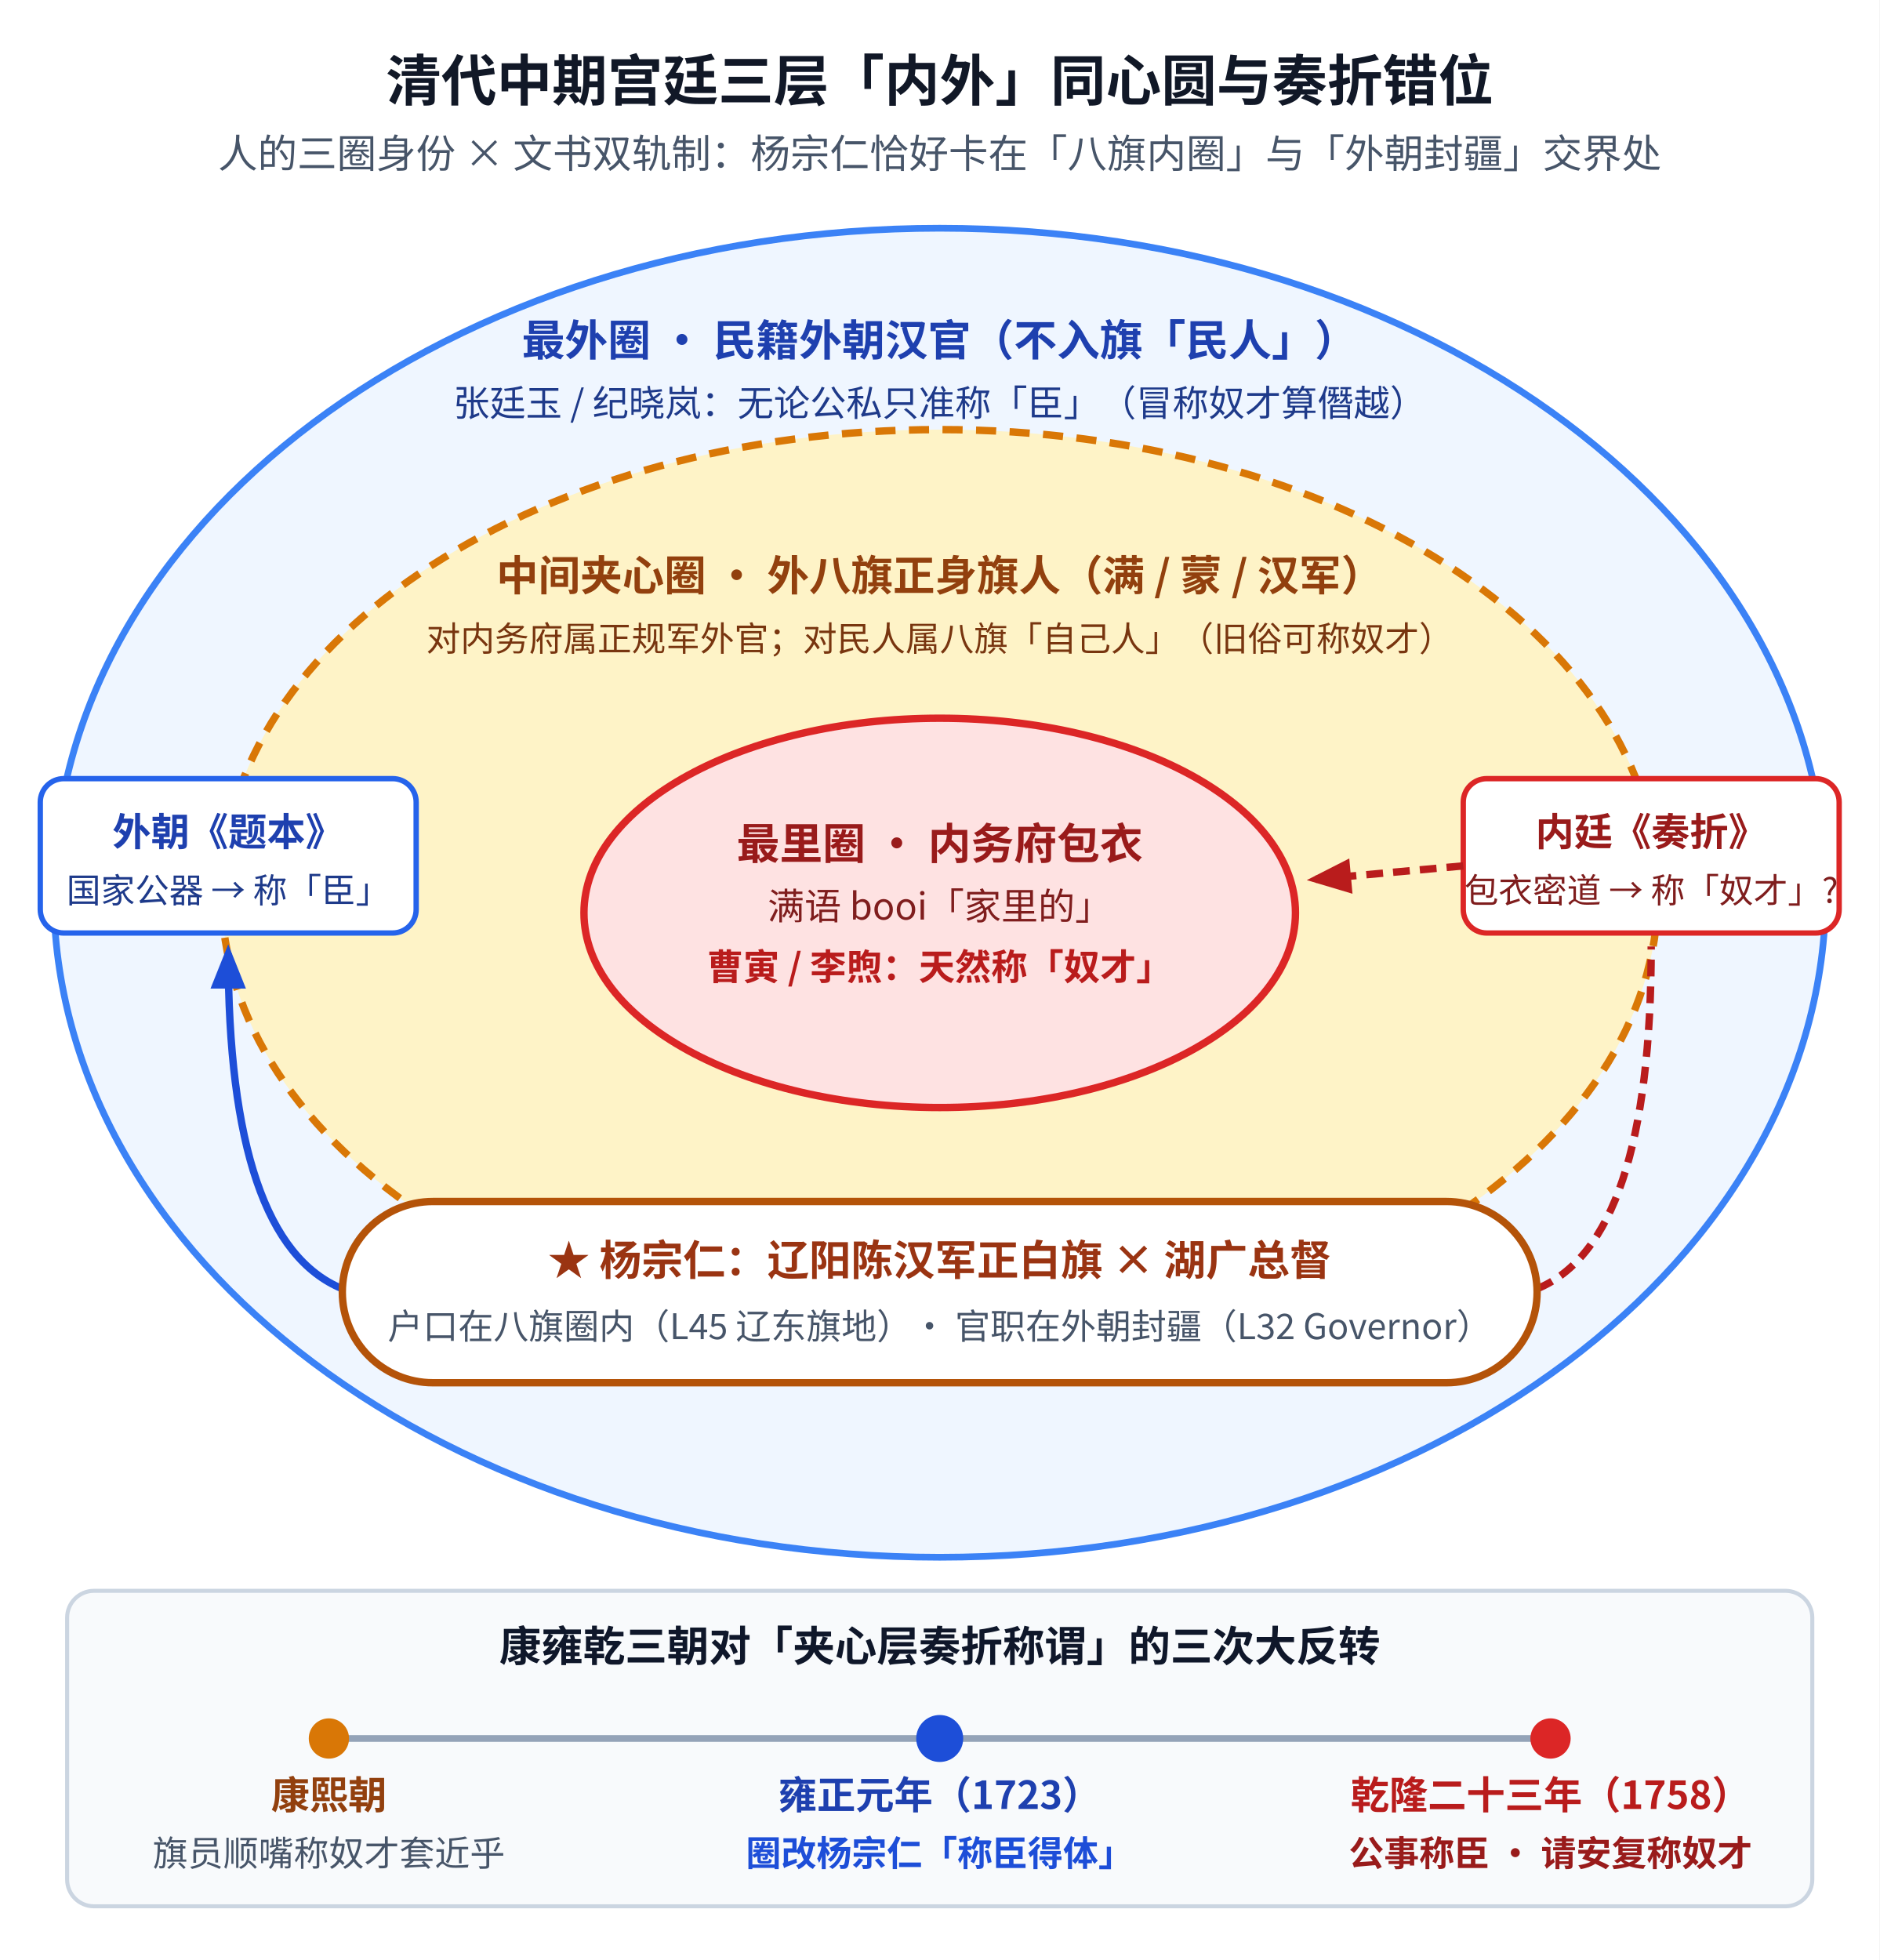
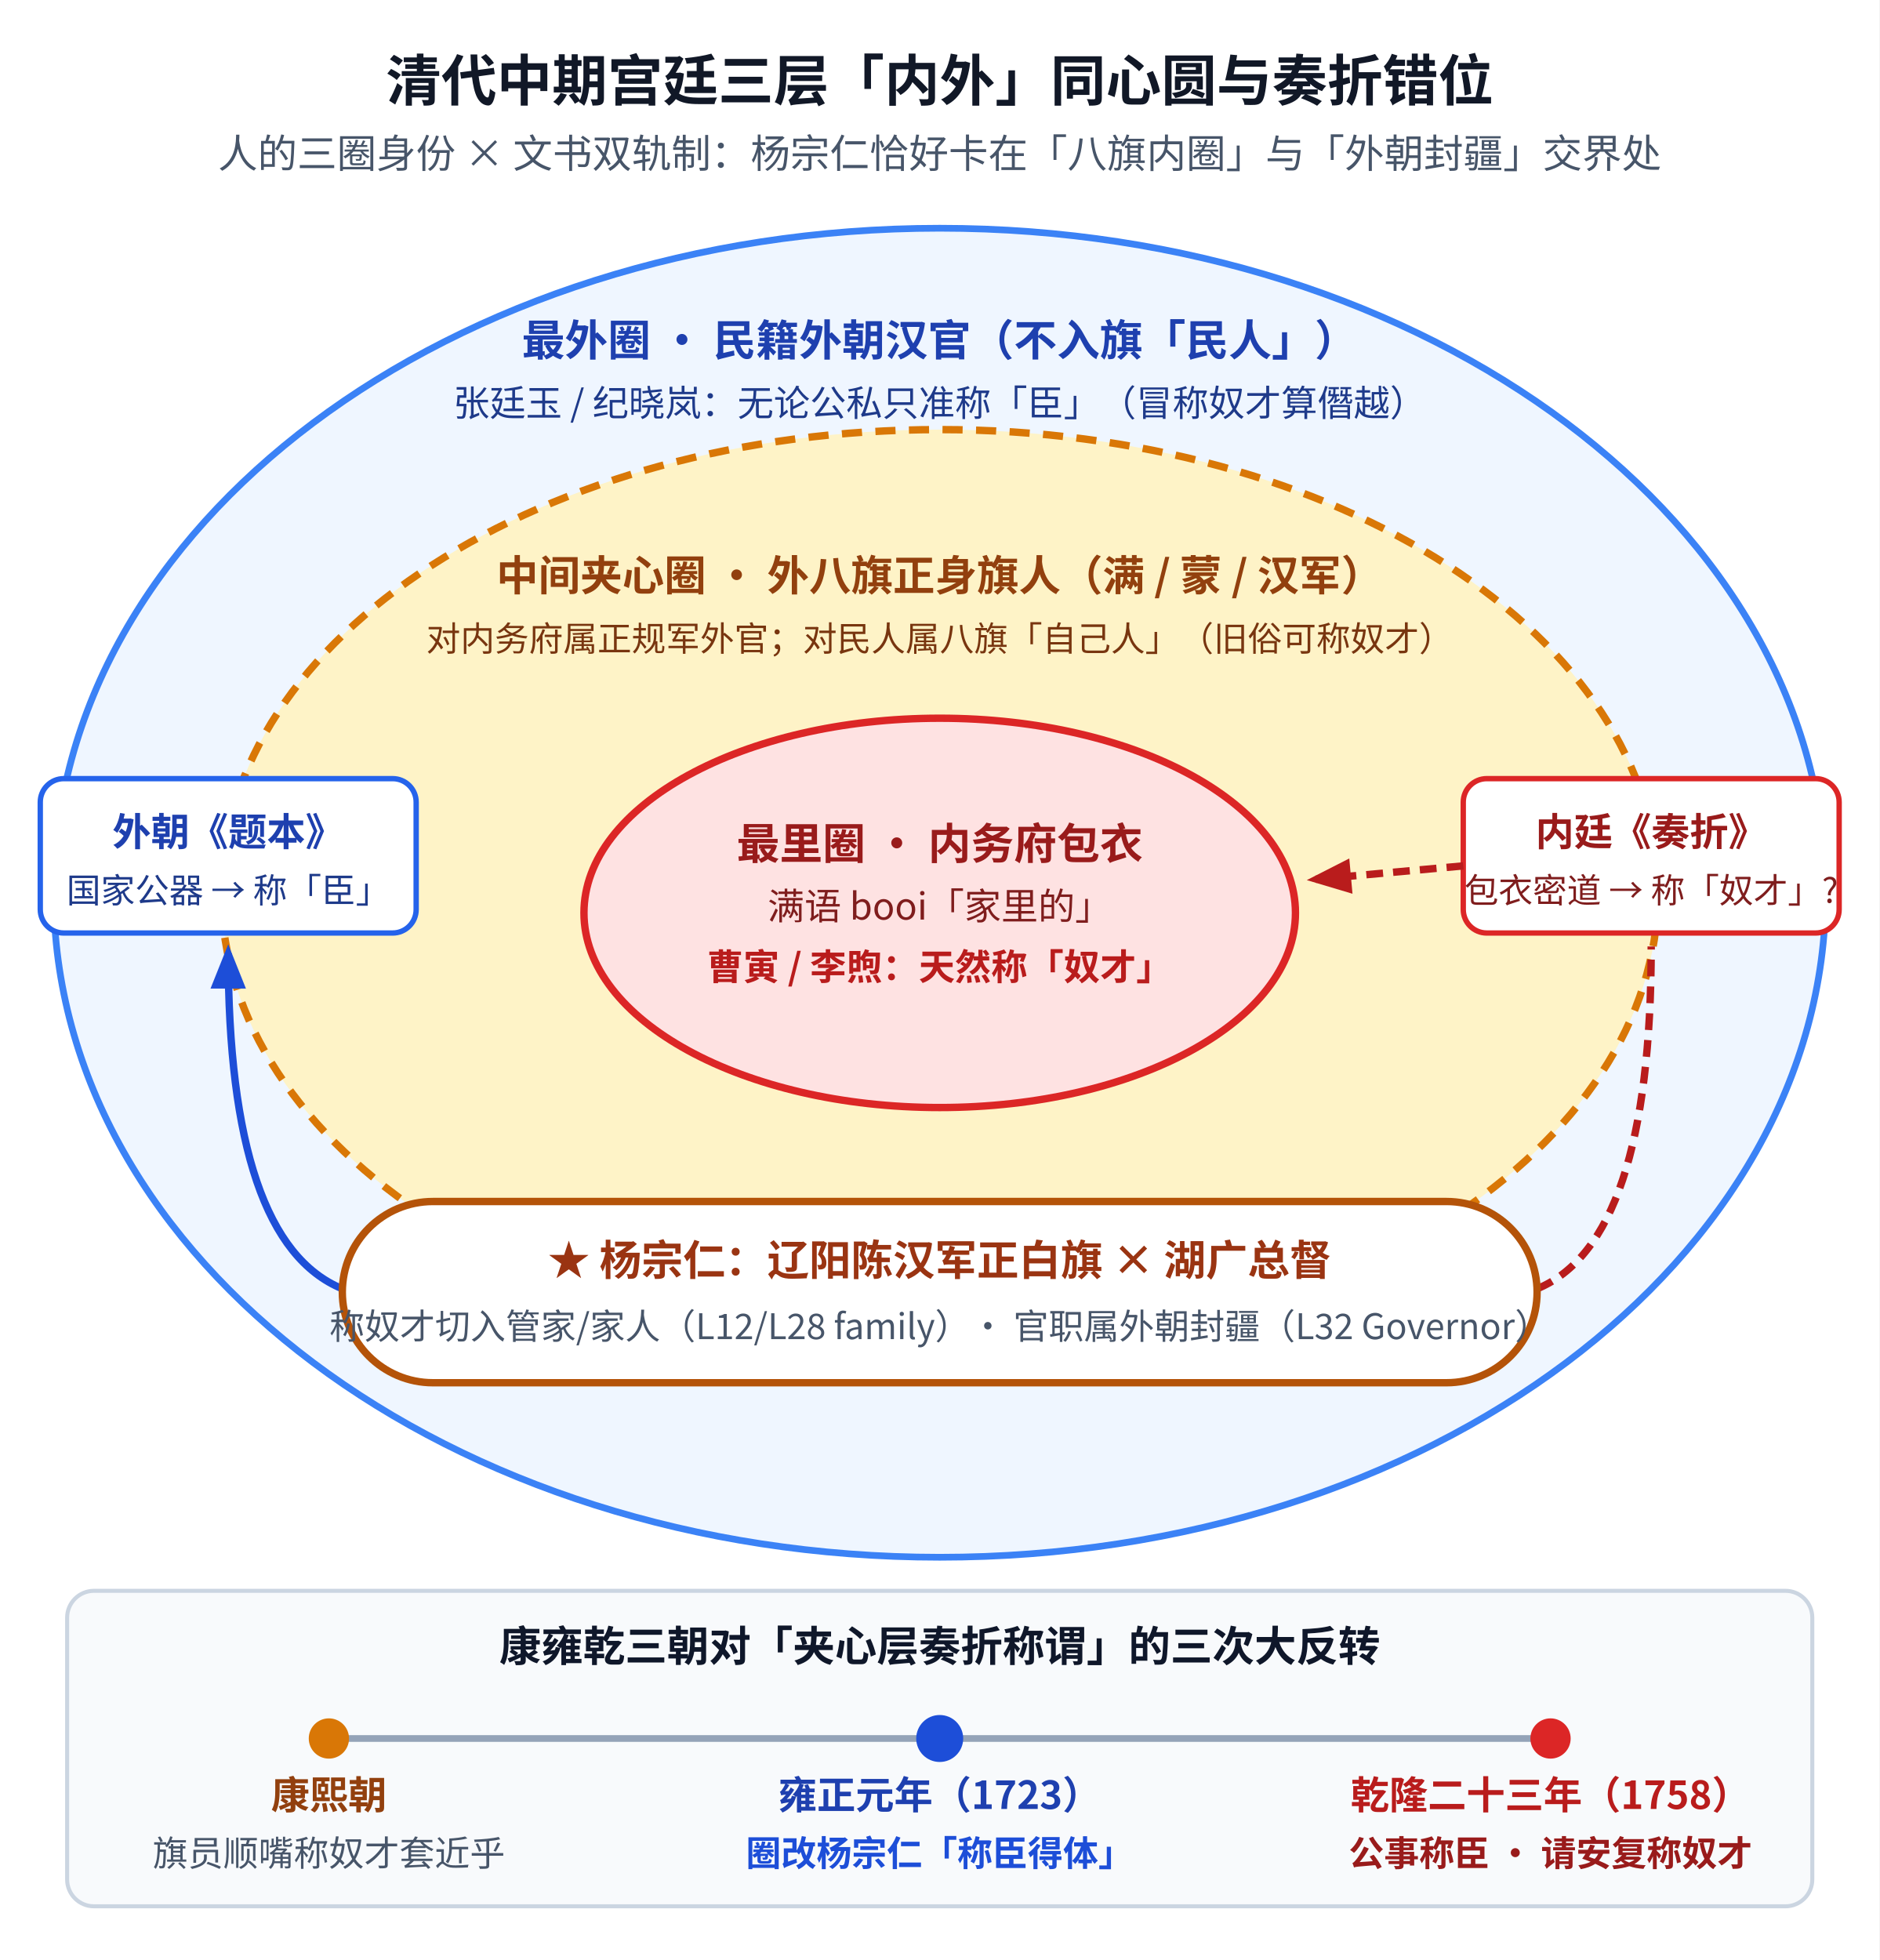
<svg xmlns="http://www.w3.org/2000/svg" viewBox="0 0 560 584" width="560" height="584" font-family="'WenQuanYi Micro Hei','Noto Sans CJK SC',sans-serif" style="background-color:#ffffff;">
  <rect width="560" height="584" fill="#ffffff" />
  <defs>
    <marker id="arrBlue" viewBox="0 0 10 10" refX="8" refY="5" markerWidth="6" markerHeight="6" orient="auto">
      <path d="M 0 1 L 10 5 L 0 9 z" fill="#1d4ed8" />
    </marker>
    <marker id="arrRed" viewBox="0 0 10 10" refX="8" refY="5" markerWidth="6" markerHeight="6" orient="auto">
      <path d="M 0 1 L 10 5 L 0 9 z" fill="#b91c1c" />
    </marker>
  </defs>
  <text x="280" y="30" text-anchor="middle" font-size="16.5" font-weight="bold" fill="#111827">清代中期宫廷三层「内外」同心圆与奏折错位</text>
  <text x="280" y="50" text-anchor="middle" font-size="11.8" fill="#475569">人的三圈身份 × 文书双轨制：杨宗仁恰好卡在「八旗内圈」与「外朝封疆」交界处</text>
  <ellipse cx="280" cy="266" rx="264" ry="198" fill="#eff6ff" stroke="#3b82f6" stroke-width="2" />
  <text x="280" y="106" text-anchor="middle" font-size="12.8" font-weight="bold" fill="#1e40af">最外圈 · 民籍外朝汉官（不入旗「民人」）</text>
  <text x="280" y="124" text-anchor="middle" font-size="10.8" fill="#1e3a8a">张廷玉 / 纪晓岚：无论公私只准称「臣」（冒称奴才算僭越）</text>
  <ellipse cx="280" cy="266" rx="214" ry="138" fill="#fef3c7" stroke="#d97706" stroke-width="2.2" stroke-dasharray="6 4" />
  <text x="280" y="176" text-anchor="middle" font-size="12.5" font-weight="bold" fill="#92400e">中间夹心圈 · 外八旗正身旗人（满 / 蒙 / 汉军）</text>
  <text x="280" y="194" text-anchor="middle" font-size="10.2" fill="#78350f">对内务府属正规军外官；对民人属八旗「自己人」（旧俗可称奴才）</text>
  <ellipse cx="280" cy="272" rx="106" ry="58" fill="#fee2e2" stroke="#dc2626" stroke-width="2.2" />
  <text x="280" y="256" text-anchor="middle" font-size="12.8" font-weight="bold" fill="#991b1b">最里圈 · 内务府包衣</text>
  <text x="280" y="274" text-anchor="middle" font-size="11" fill="#7f1d1d">满语 booi「家里的」</text>
  <text x="280" y="292" text-anchor="middle" font-size="10.8" font-weight="bold" fill="#b91c1c">曹寅 / 李煦：天然称「奴才」</text>
  <rect x="12" y="232" width="112" height="46" rx="7" fill="#ffffff" stroke="#2563eb" stroke-width="1.6" />
  <text x="68" y="252" text-anchor="middle" font-size="11.5" font-weight="bold" fill="#1e40af">外朝《题本》</text>
  <text x="68" y="269" text-anchor="middle" font-size="10.2" fill="#1e3a8a">国家公器 → 称「臣」</text>
  <path d="M 102 384 Q 68 370 68 284" fill="none" stroke="#1d4ed8" stroke-width="2.2" marker-end="url(#arrBlue)" />
  <rect x="436" y="232" width="112" height="46" rx="7" fill="#ffffff" stroke="#dc2626" stroke-width="1.6" />
  <text x="492" y="252" text-anchor="middle" font-size="11.5" font-weight="bold" fill="#991b1b">内廷《奏折》</text>
  <text x="492" y="269" text-anchor="middle" font-size="10.2" fill="#7f1d1d">包衣密道 → 称「奴才」?</text>
  <path d="M 458 384 Q 492 370 492 282" fill="none" stroke="#b91c1c" stroke-width="2.2" stroke-dasharray="5 3" />
  <path d="M 436 258 L 392 262" fill="none" stroke="#b91c1c" stroke-width="2.2" stroke-dasharray="5 3" marker-end="url(#arrRed)" />
  <rect x="102" y="358" width="356" height="54" rx="27" fill="#ffffff" stroke="#b45309" stroke-width="2.2" />
  <text x="280" y="380" text-anchor="middle" font-size="12.5" font-weight="bold" fill="#9a3412">★ 杨宗仁：辽阳陈汉军正白旗 × 湖广总督</text>
-   <text x="280" y="399" text-anchor="middle" font-size="10.5" fill="#475569">户口在八旗圈内（L45 辽东旗地）· 官职在外朝封疆（L32 Governor）</text>
+   <text x="280" y="399" text-anchor="middle" font-size="10.5" fill="#475569">称奴才切入管家/家人（L12/L28 family）· 官职属外朝封疆（L32 Governor）</text>
  <rect x="20" y="474" width="520" height="94" rx="8" fill="#f8fafc" stroke="#cbd5e1" stroke-width="1.2" />
  <text x="280" y="495" text-anchor="middle" font-size="12.5" font-weight="bold" fill="#0f172a">康雍乾三朝对「夹心层奏折称谓」的三次大反转</text>
  <line x1="98" y1="518" x2="462" y2="518" stroke="#94a3b8" stroke-width="2" />
  <circle cx="98" cy="518" r="6" fill="#d97706" />
  <text x="98" y="539" text-anchor="middle" font-size="11.5" font-weight="bold" fill="#92400e">康熙朝</text>
  <text x="98" y="556" text-anchor="middle" font-size="10.5" fill="#475569">旗员顺嘴称奴才套近乎</text>
  <circle cx="280" cy="518" r="7" fill="#1d4ed8" />
  <text x="280" y="539" text-anchor="middle" font-size="11.5" font-weight="bold" fill="#1e40af">雍正元年（1723）</text>
  <text x="280" y="556" text-anchor="middle" font-size="10.5" font-weight="bold" fill="#1d4ed8">圈改杨宗仁「称臣得体」</text>
  <circle cx="462" cy="518" r="6" fill="#dc2626" />
  <text x="462" y="539" text-anchor="middle" font-size="11.5" font-weight="bold" fill="#b91c1c">乾隆二十三年（1758）</text>
  <text x="462" y="556" text-anchor="middle" font-size="10.5" font-weight="bold" fill="#991b1b">公事称臣 · 请安复称奴才</text>
</svg>
